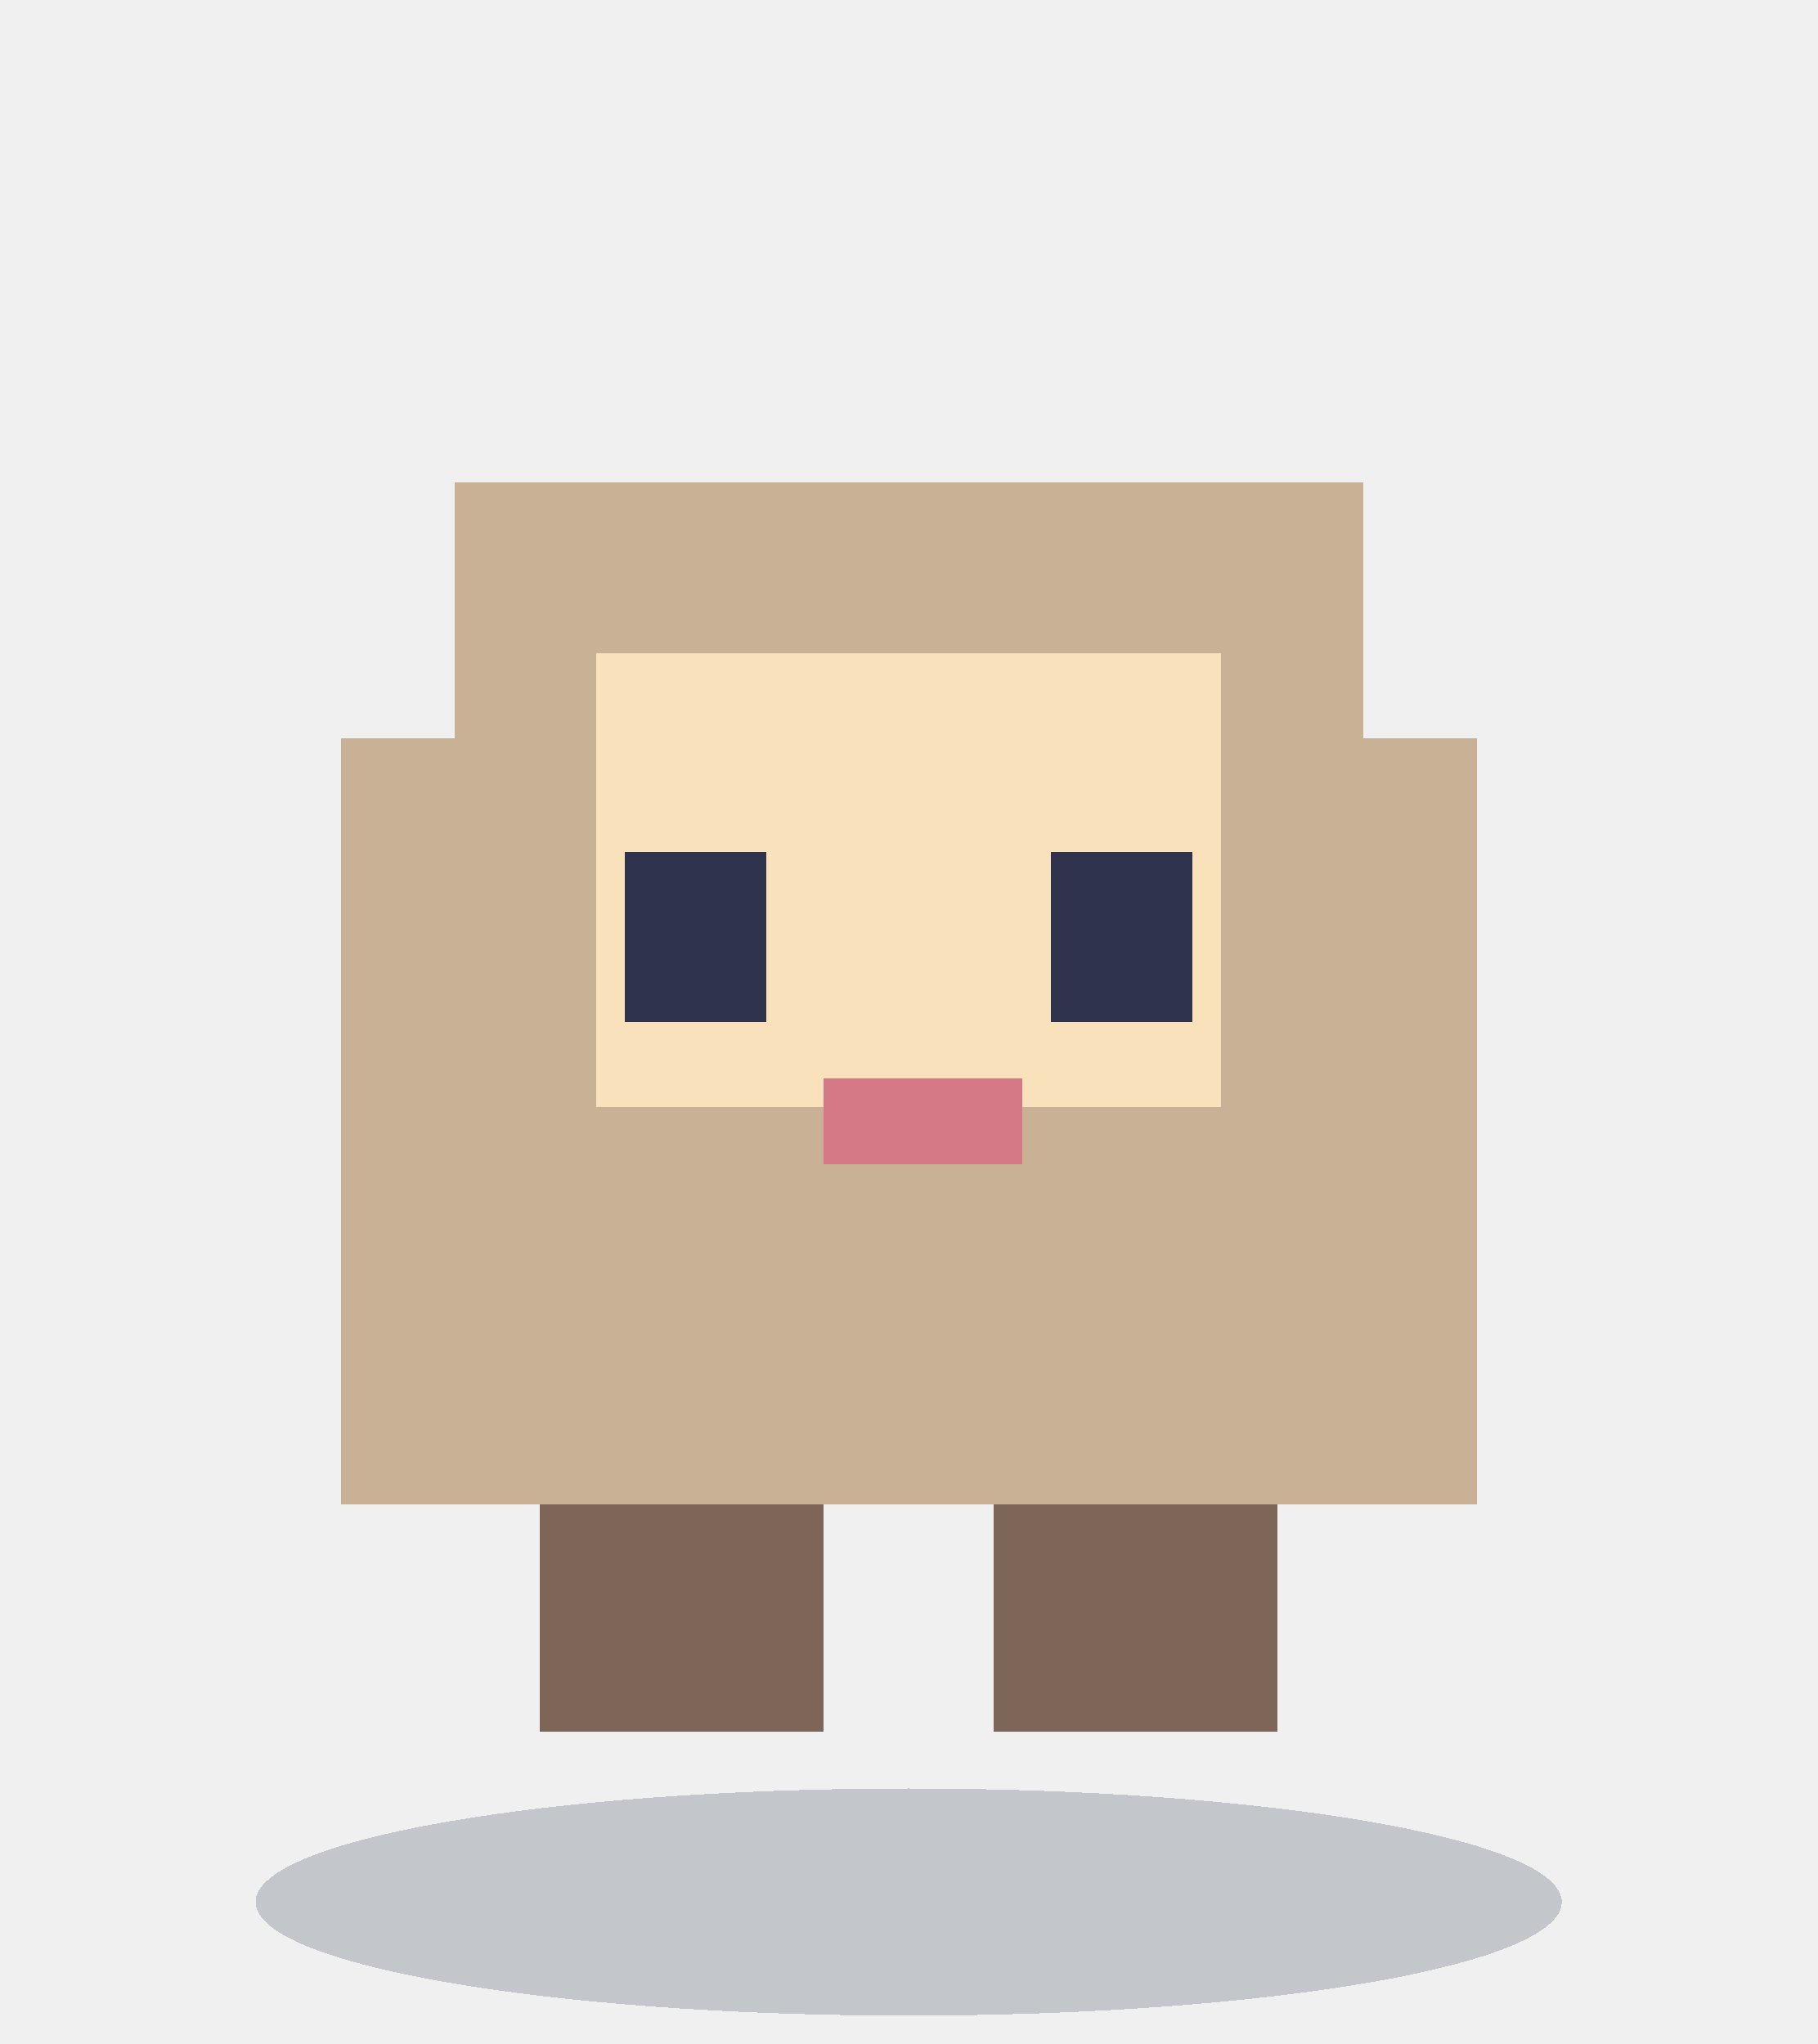
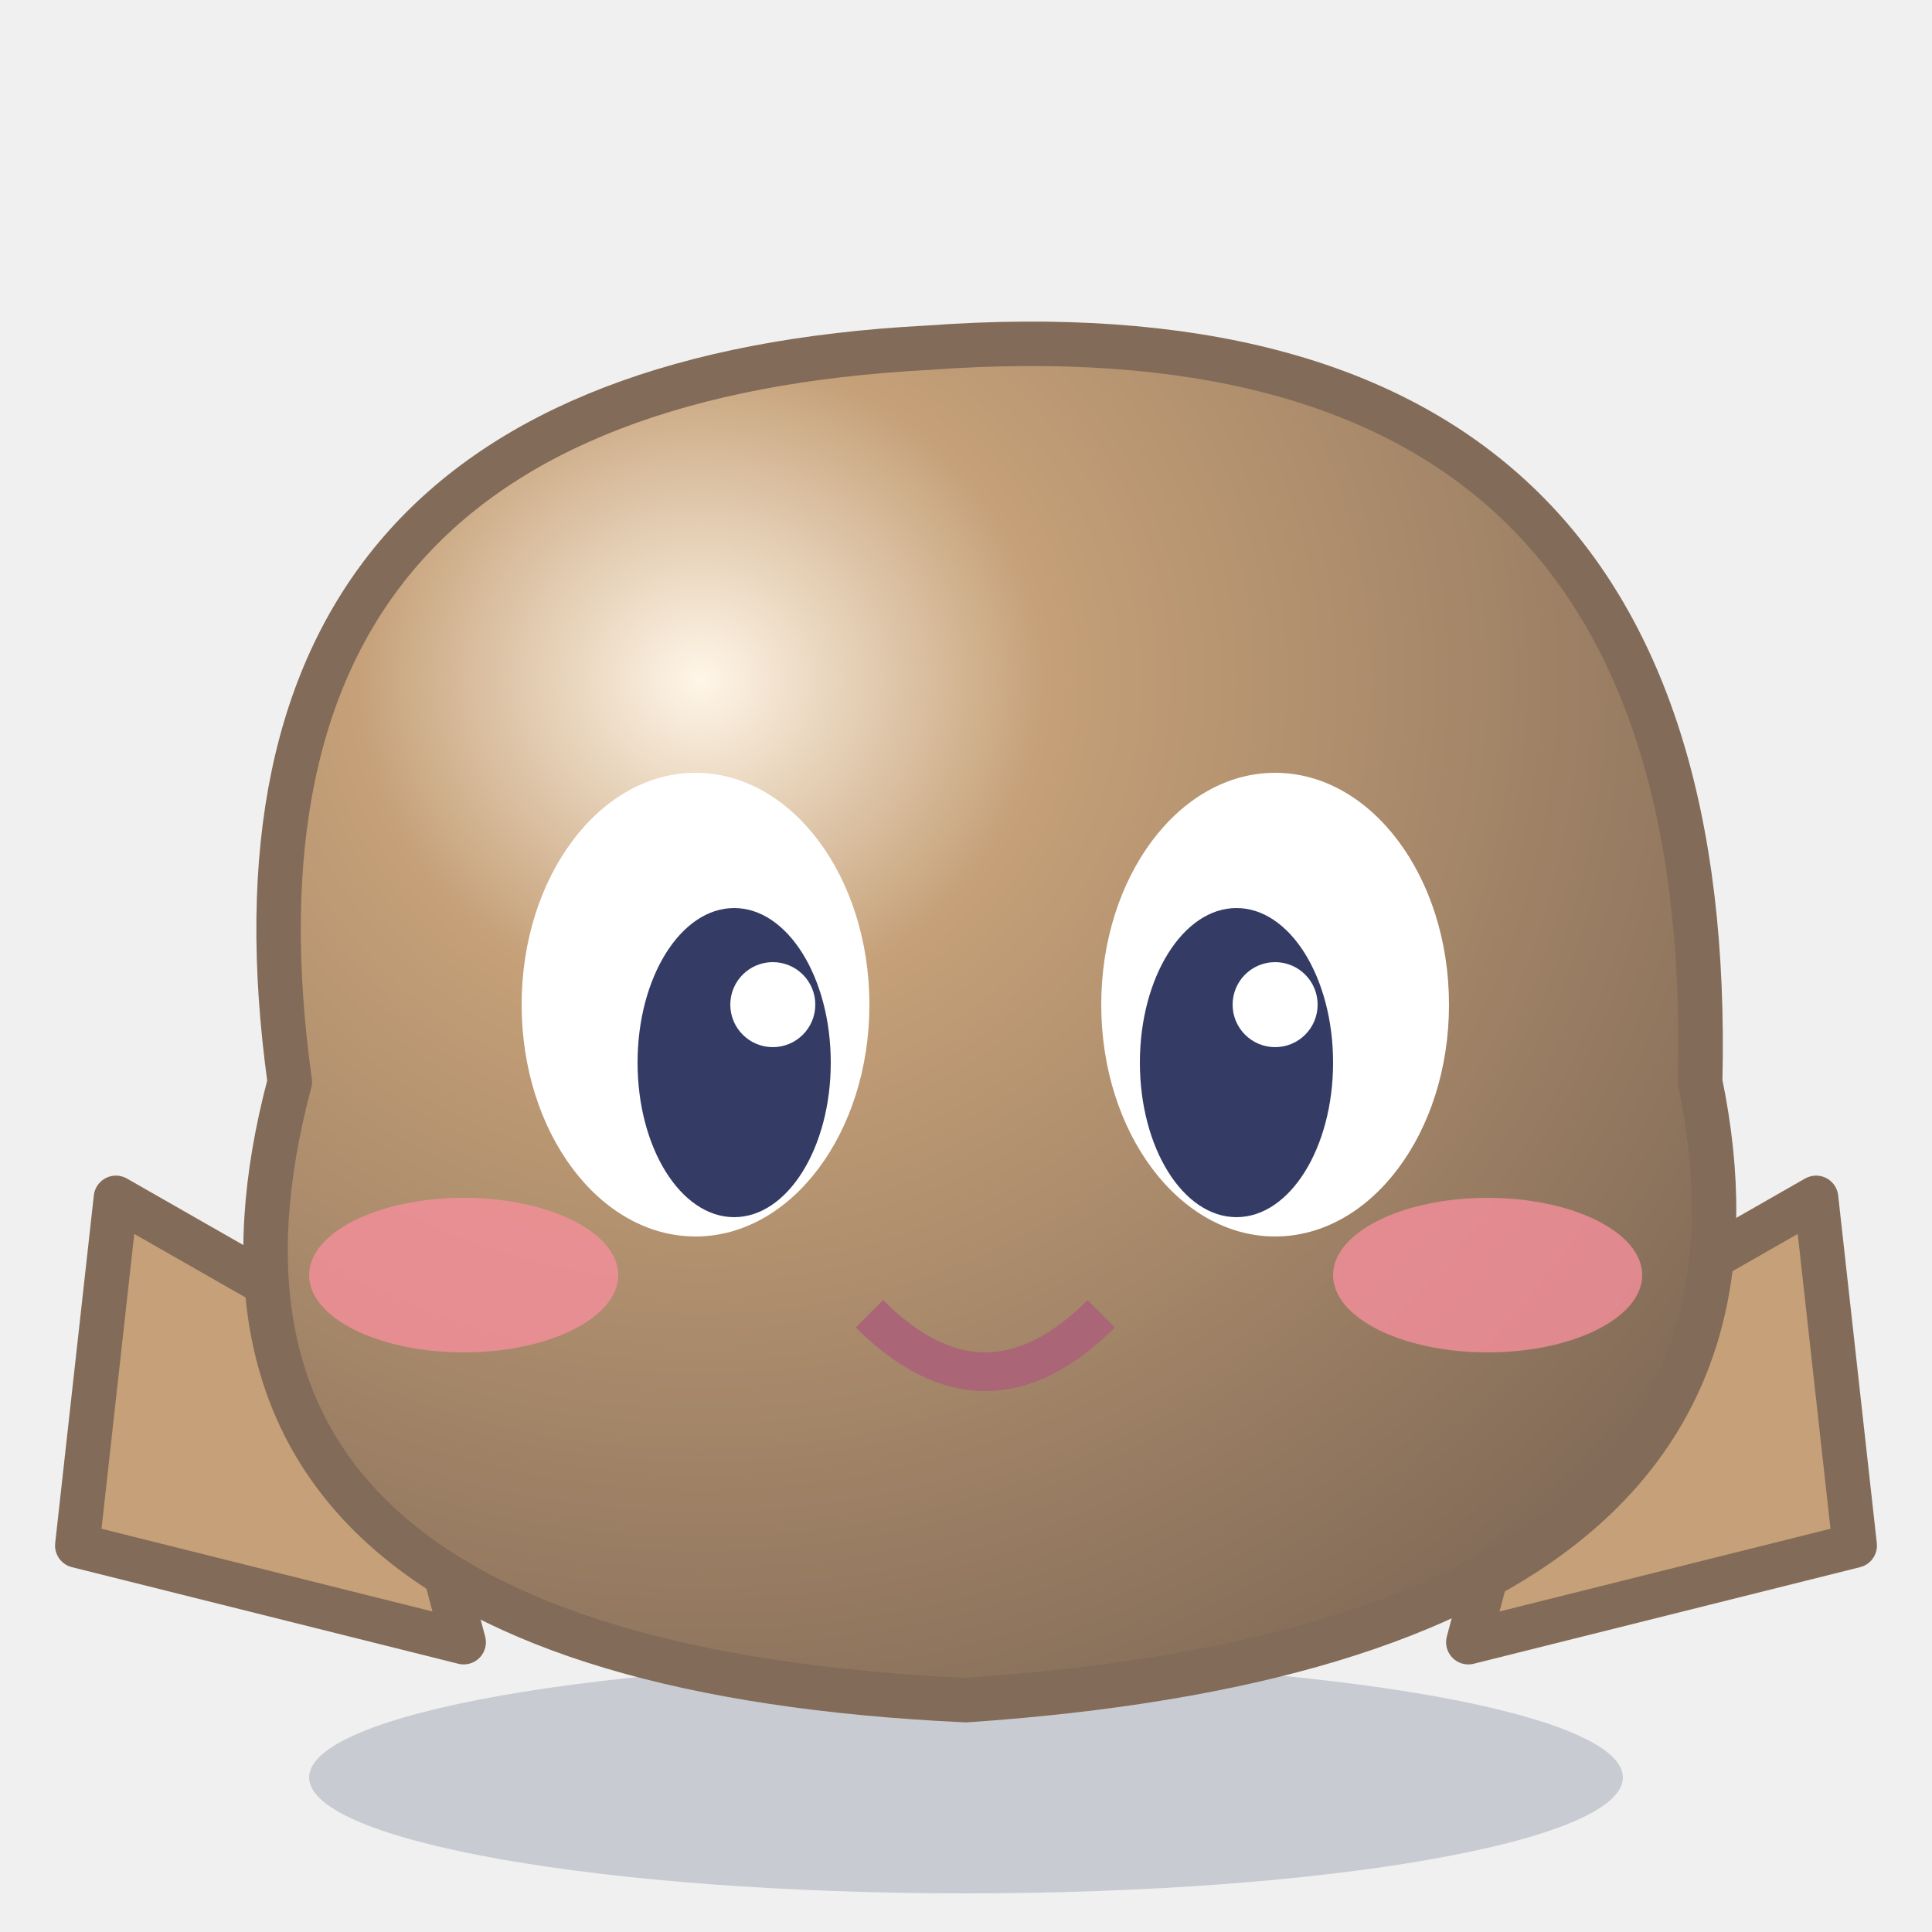
- <svg xmlns="http://www.w3.org/2000/svg" viewBox="0 0 64 72" shape-rendering="crispEdges">
-   <ellipse cx="32" cy="67" rx="23" ry="4" fill="#24304a" opacity=".22" />
-   <rect x="19" y="42" width="10" height="19" fill="#7d6558" />
-   <rect x="35" y="42" width="10" height="19" fill="#7d6558" />
-   <rect x="12" y="26" width="40" height="27" fill="#c8b195" />
-   <rect x="16" y="17" width="32" height="27" fill="#c8b195" />
-   <rect x="21" y="23" width="22" height="16" fill="#f9e1bc" />
-   <rect x="22" y="30" width="5" height="6" fill="#30334c" />
-   <rect x="37" y="30" width="5" height="6" fill="#30334c" />
-   <rect x="29" y="38" width="7" height="3" fill="#d57987" />
+ <svg xmlns="http://www.w3.org/2000/svg" viewBox="0 0 100 100">
+   <defs>
+     <radialGradient id="g" cx=".3" cy=".25" r=".85">
+       <stop stop-color="#fff6e8" />
+       <stop offset=".28" stop-color="#c5a078" />
+       <stop offset="1" stop-color="#826b58" />
+     </radialGradient>
+   </defs>
+   <ellipse cx="50" cy="92" rx="34" ry="6" fill="#273957" opacity=".2" />
+   <path d="M20 70L6 62L4 80L24 85ZM80 70L94 62L96 80L76 85Z" fill="#c5a078" stroke="#826b58" stroke-width="2.3" stroke-linejoin="round" />
+   <path d="M15 56Q10 20 48 18Q89 15 88 56Q94 85 50 88Q7 86 15 56Z" fill="url(#g)" stroke="#826b58" stroke-width="2.3" stroke-linejoin="round" />
+   <ellipse cx="36" cy="52" rx="9" ry="12" fill="white" />
+   <ellipse cx="66" cy="52" rx="9" ry="12" fill="white" />
+   <ellipse cx="38" cy="55" rx="5" ry="8" fill="#343c65" />
+   <ellipse cx="64" cy="55" rx="5" ry="8" fill="#343c65" />
+   <circle cx="40" cy="52" r="2.2" fill="white" />
+   <circle cx="66" cy="52" r="2.2" fill="white" />
+   <ellipse cx="24" cy="66" rx="8" ry="4" fill="#f58f9b" opacity=".8" />
+   <ellipse cx="77" cy="66" rx="8" ry="4" fill="#f58f9b" opacity=".8" />
+   <path d="M45 68Q51 74 57 68" stroke="#aa6577" stroke-width="2" fill="none" />
</svg>
